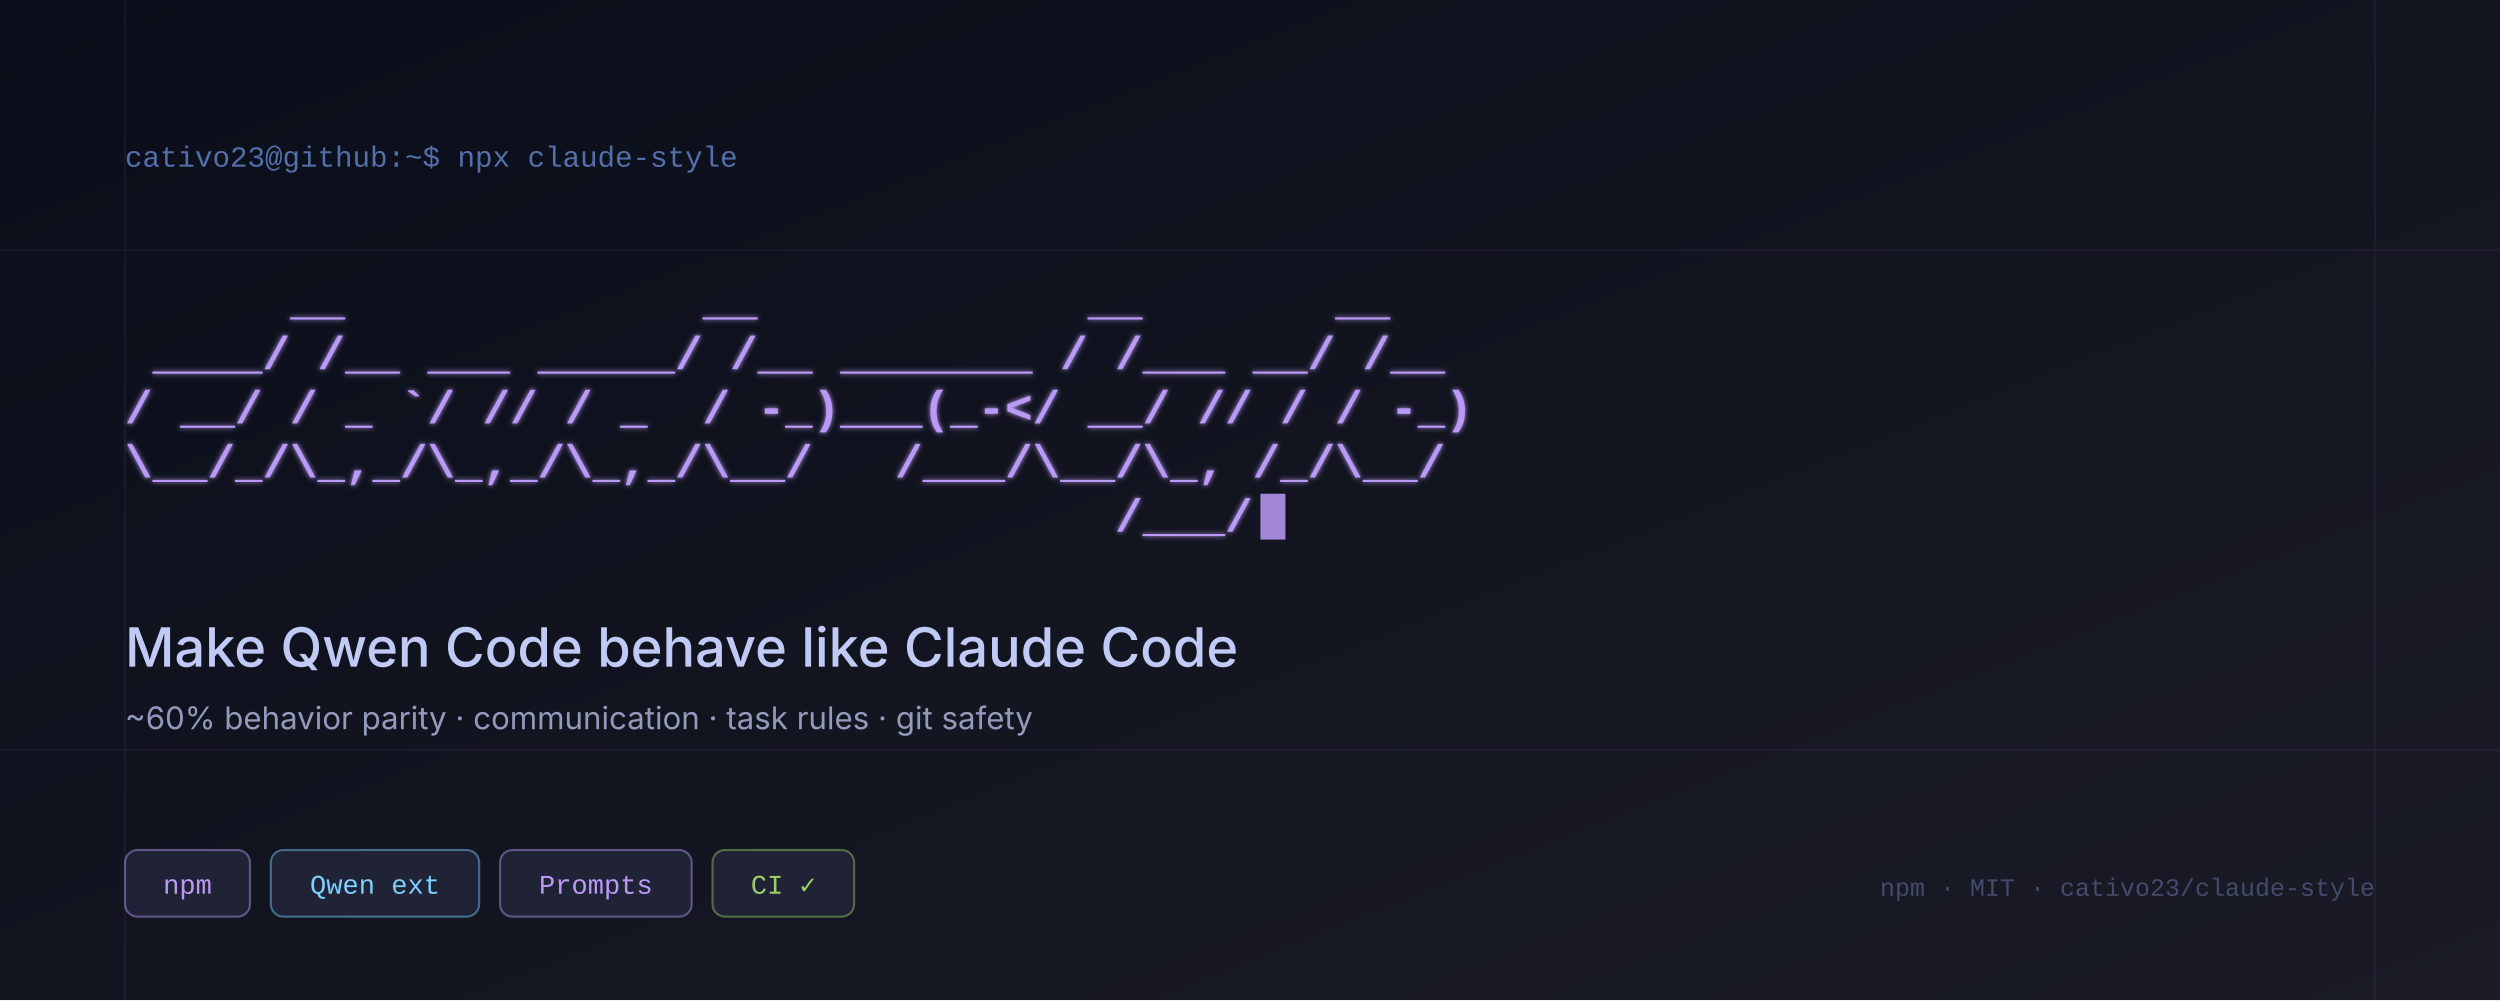
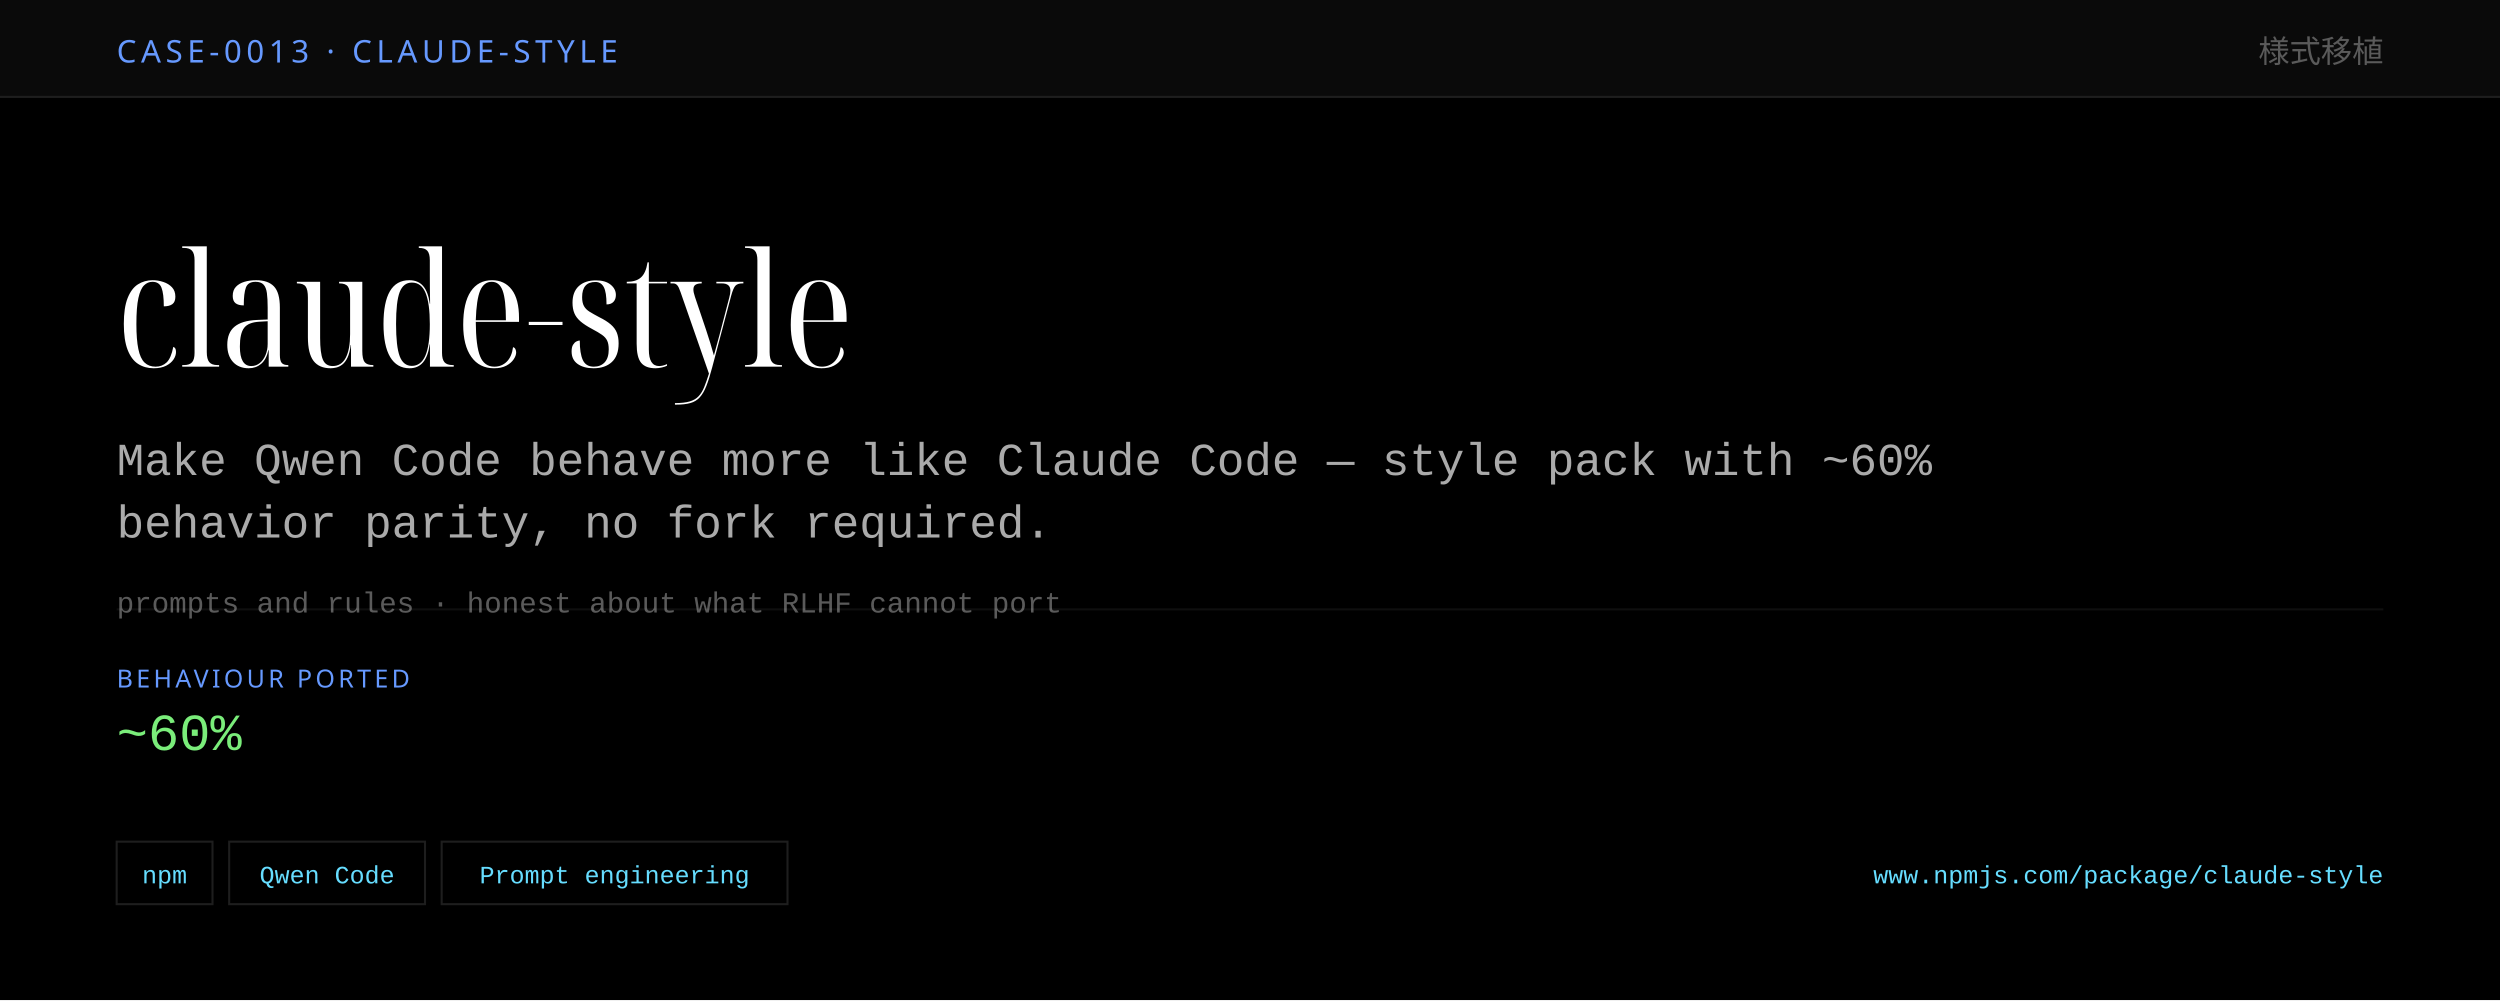
- <svg xmlns="http://www.w3.org/2000/svg" viewBox="0 0 1200 480" width="1200" height="480" role="img" aria-label="claude-style — Make Qwen Code behave like Claude Code">
-   <defs>
-     <linearGradient id="bg" x1="0" y1="0" x2="1" y2="1">
-       <stop offset="0%" stop-color="#0a0e1a" />
-       <stop offset="100%" stop-color="#1a1b26" />
-     </linearGradient>
-     <filter id="softGlow" x="-10%" y="-10%" width="120%" height="120%">
-       <feGaussianBlur stdDeviation="1.4" result="blur" />
-       <feMerge>
-         <feMergeNode in="blur" />
-         <feMergeNode in="SourceGraphic" />
-       </feMerge>
-     </filter>
-     <style>
-       .mono { font-family: 'JetBrains Mono', 'Fira Code', 'Cascadia Code', Consolas, 'Courier New', monospace; }
-       .sans { font-family: 'Inter', -apple-system, BlinkMacSystemFont, 'Segoe UI', Roboto, sans-serif; }
-     </style>
-   </defs>
-   <rect width="1200" height="480" fill="url(#bg)" />
-   <g opacity="0.06" stroke="#bb9af7" stroke-width="1">
-     <line x1="0" y1="120" x2="1200" y2="120" />
-     <line x1="0" y1="360" x2="1200" y2="360" />
-     <line x1="60" y1="0" x2="60" y2="480" />
-     <line x1="1140" y1="0" x2="1140" y2="480" />
+ <svg xmlns="http://www.w3.org/2000/svg" viewBox="0 0 1200 480" width="1200" height="480" role="img" aria-label="claude-style — Make Qwen Code behave more like Claude Code — style pack with ~60% behavior parity, no fork required">
+   <style>
+     .mono  { font-family: 'JetBrains Mono','Cascadia Mono',Consolas,'Courier New',monospace; }
+     .stamp { font-family: 'Saira Extra Condensed',Impact,'Arial Narrow',sans-serif; }
+     .title { font-family: 'Noto Serif Display','Times New Roman',serif; }
+     .kanji { font-family: 'Shippori Mincho B1',YuMincho,serif; }
+   </style>
+   <rect width="1200" height="480" fill="#000000" />
+   <rect width="1200" height="46" fill="#0a0a0a" />
+   <rect y="46" width="1200" height="1" fill="rgba(255,255,255,0.12)" />
+   <text class="stamp" x="56" y="30" font-size="15" fill="#6699ff" letter-spacing="2.2">CASE-0013 · CLAUDE-STYLE</text>
+   <text class="kanji" x="1144" y="30" font-size="15" fill="#5a5a5a" text-anchor="end">様式移植</text>
+   <g transform="translate(56,176) scale(0.82,1)">
+     <text class="title" x="0" y="0" font-size="76" fill="#ffffff">claude-style</text>
  </g>
-   <text class="mono" x="60" y="80" font-size="14" fill="#7aa2f7" opacity="0.65">cativo23@github:~$ npx claude-style</text>
-   <g class="mono" font-size="22" fill="#bb9af7" filter="url(#softGlow)" font-weight="600">
-     <text x="60" y="151" xml:space="preserve">      __             __            __       __</text>
-     <text x="60" y="177" xml:space="preserve"> ____/ /__ ___ _____/ /__ _______ / /___ __/ /__</text>
-     <text x="60" y="203" xml:space="preserve">/ __/ / _ `/ // / _  / -_)___(_-&lt;/ __/ // / / -_)</text>
-     <text x="60" y="229" xml:space="preserve">\__/_/\_,_/\_,_/\_,_/\__/   /___/\__/\_, /_/\__/</text>
-     <text x="60" y="255" xml:space="preserve">                                    /___/</text>
-   </g>
-   <rect x="605" y="237" width="12" height="22" fill="#bb9af7" opacity="0.85" />
-   <text class="sans" x="60" y="320" font-size="26" fill="#c0caf5" font-weight="500">Make Qwen Code behave like Claude Code</text>
-   <text class="sans" x="60" y="350" font-size="15" fill="#a9b1d6" opacity="0.85">~60% behavior parity · communication · task rules · git safety</text>
-   <g class="mono" font-size="13">
-     <g transform="translate(60,408)">
-       <rect width="60" height="32" rx="6" ry="6" fill="#1f2335" stroke="#bb9af7" stroke-opacity="0.45" />
-       <text x="30" y="21" fill="#bb9af7" text-anchor="middle">npm</text>
-     </g>
-     <g transform="translate(130,408)">
-       <rect width="100" height="32" rx="6" ry="6" fill="#1f2335" stroke="#7dcfff" stroke-opacity="0.45" />
-       <text x="50" y="21" fill="#7dcfff" text-anchor="middle">Qwen ext</text>
-     </g>
-     <g transform="translate(240,408)">
-       <rect width="92" height="32" rx="6" ry="6" fill="#1f2335" stroke="#bb9af7" stroke-opacity="0.45" />
-       <text x="46" y="21" fill="#bb9af7" text-anchor="middle">Prompts</text>
-     </g>
-     <g transform="translate(342,408)">
-       <rect width="68" height="32" rx="6" ry="6" fill="#1f2335" stroke="#9ece6a" stroke-opacity="0.45" />
-       <text x="34" y="21" fill="#9ece6a" text-anchor="middle">CI ✓</text>
-     </g>
-   </g>
-   <text class="mono" x="1140" y="430" font-size="12" fill="#565f89" text-anchor="end" opacity="0.7">npm · MIT · cativo23/claude-style</text>
+   <text class="mono" x="56" y="228" font-size="22" fill="#aaaaaa">Make Qwen Code behave more like Claude Code — style pack with ~60%</text>
+   <text class="mono" x="56" y="258" font-size="22" fill="#aaaaaa">behavior parity, no fork required.</text>
+   <text class="mono" x="56" y="294" font-size="14" fill="#5a5a5a">prompts and rules · honest about what RLHF cannot port</text>
+   <rect x="56" y="292" width="1088" height="1" fill="rgba(255,255,255,0.06)" />
+   <text class="stamp" x="56" y="330" font-size="12" fill="#6699ff" letter-spacing="1.6">BEHAVIOUR PORTED</text>
+   <text class="mono" x="56" y="360" font-size="25" fill="#7aed7a">~60%</text>
+   <rect x="56" y="404" width="46" height="30" fill="none" stroke="rgba(255,255,255,0.12)" />
+   <text class="mono" x="79" y="424" font-size="12" fill="#66ddff" text-anchor="middle">npm</text>
+   <rect x="110" y="404" width="94" height="30" fill="none" stroke="rgba(255,255,255,0.12)" />
+   <text class="mono" x="157" y="424" font-size="12" fill="#66ddff" text-anchor="middle">Qwen Code</text>
+   <rect x="212" y="404" width="166" height="30" fill="none" stroke="rgba(255,255,255,0.12)" />
+   <text class="mono" x="295" y="424" font-size="12" fill="#66ddff" text-anchor="middle">Prompt engineering</text>
+   <text class="mono" x="1144" y="424" font-size="12" fill="#66ddff" text-anchor="end">www.npmjs.com/package/claude-style</text>
</svg>
